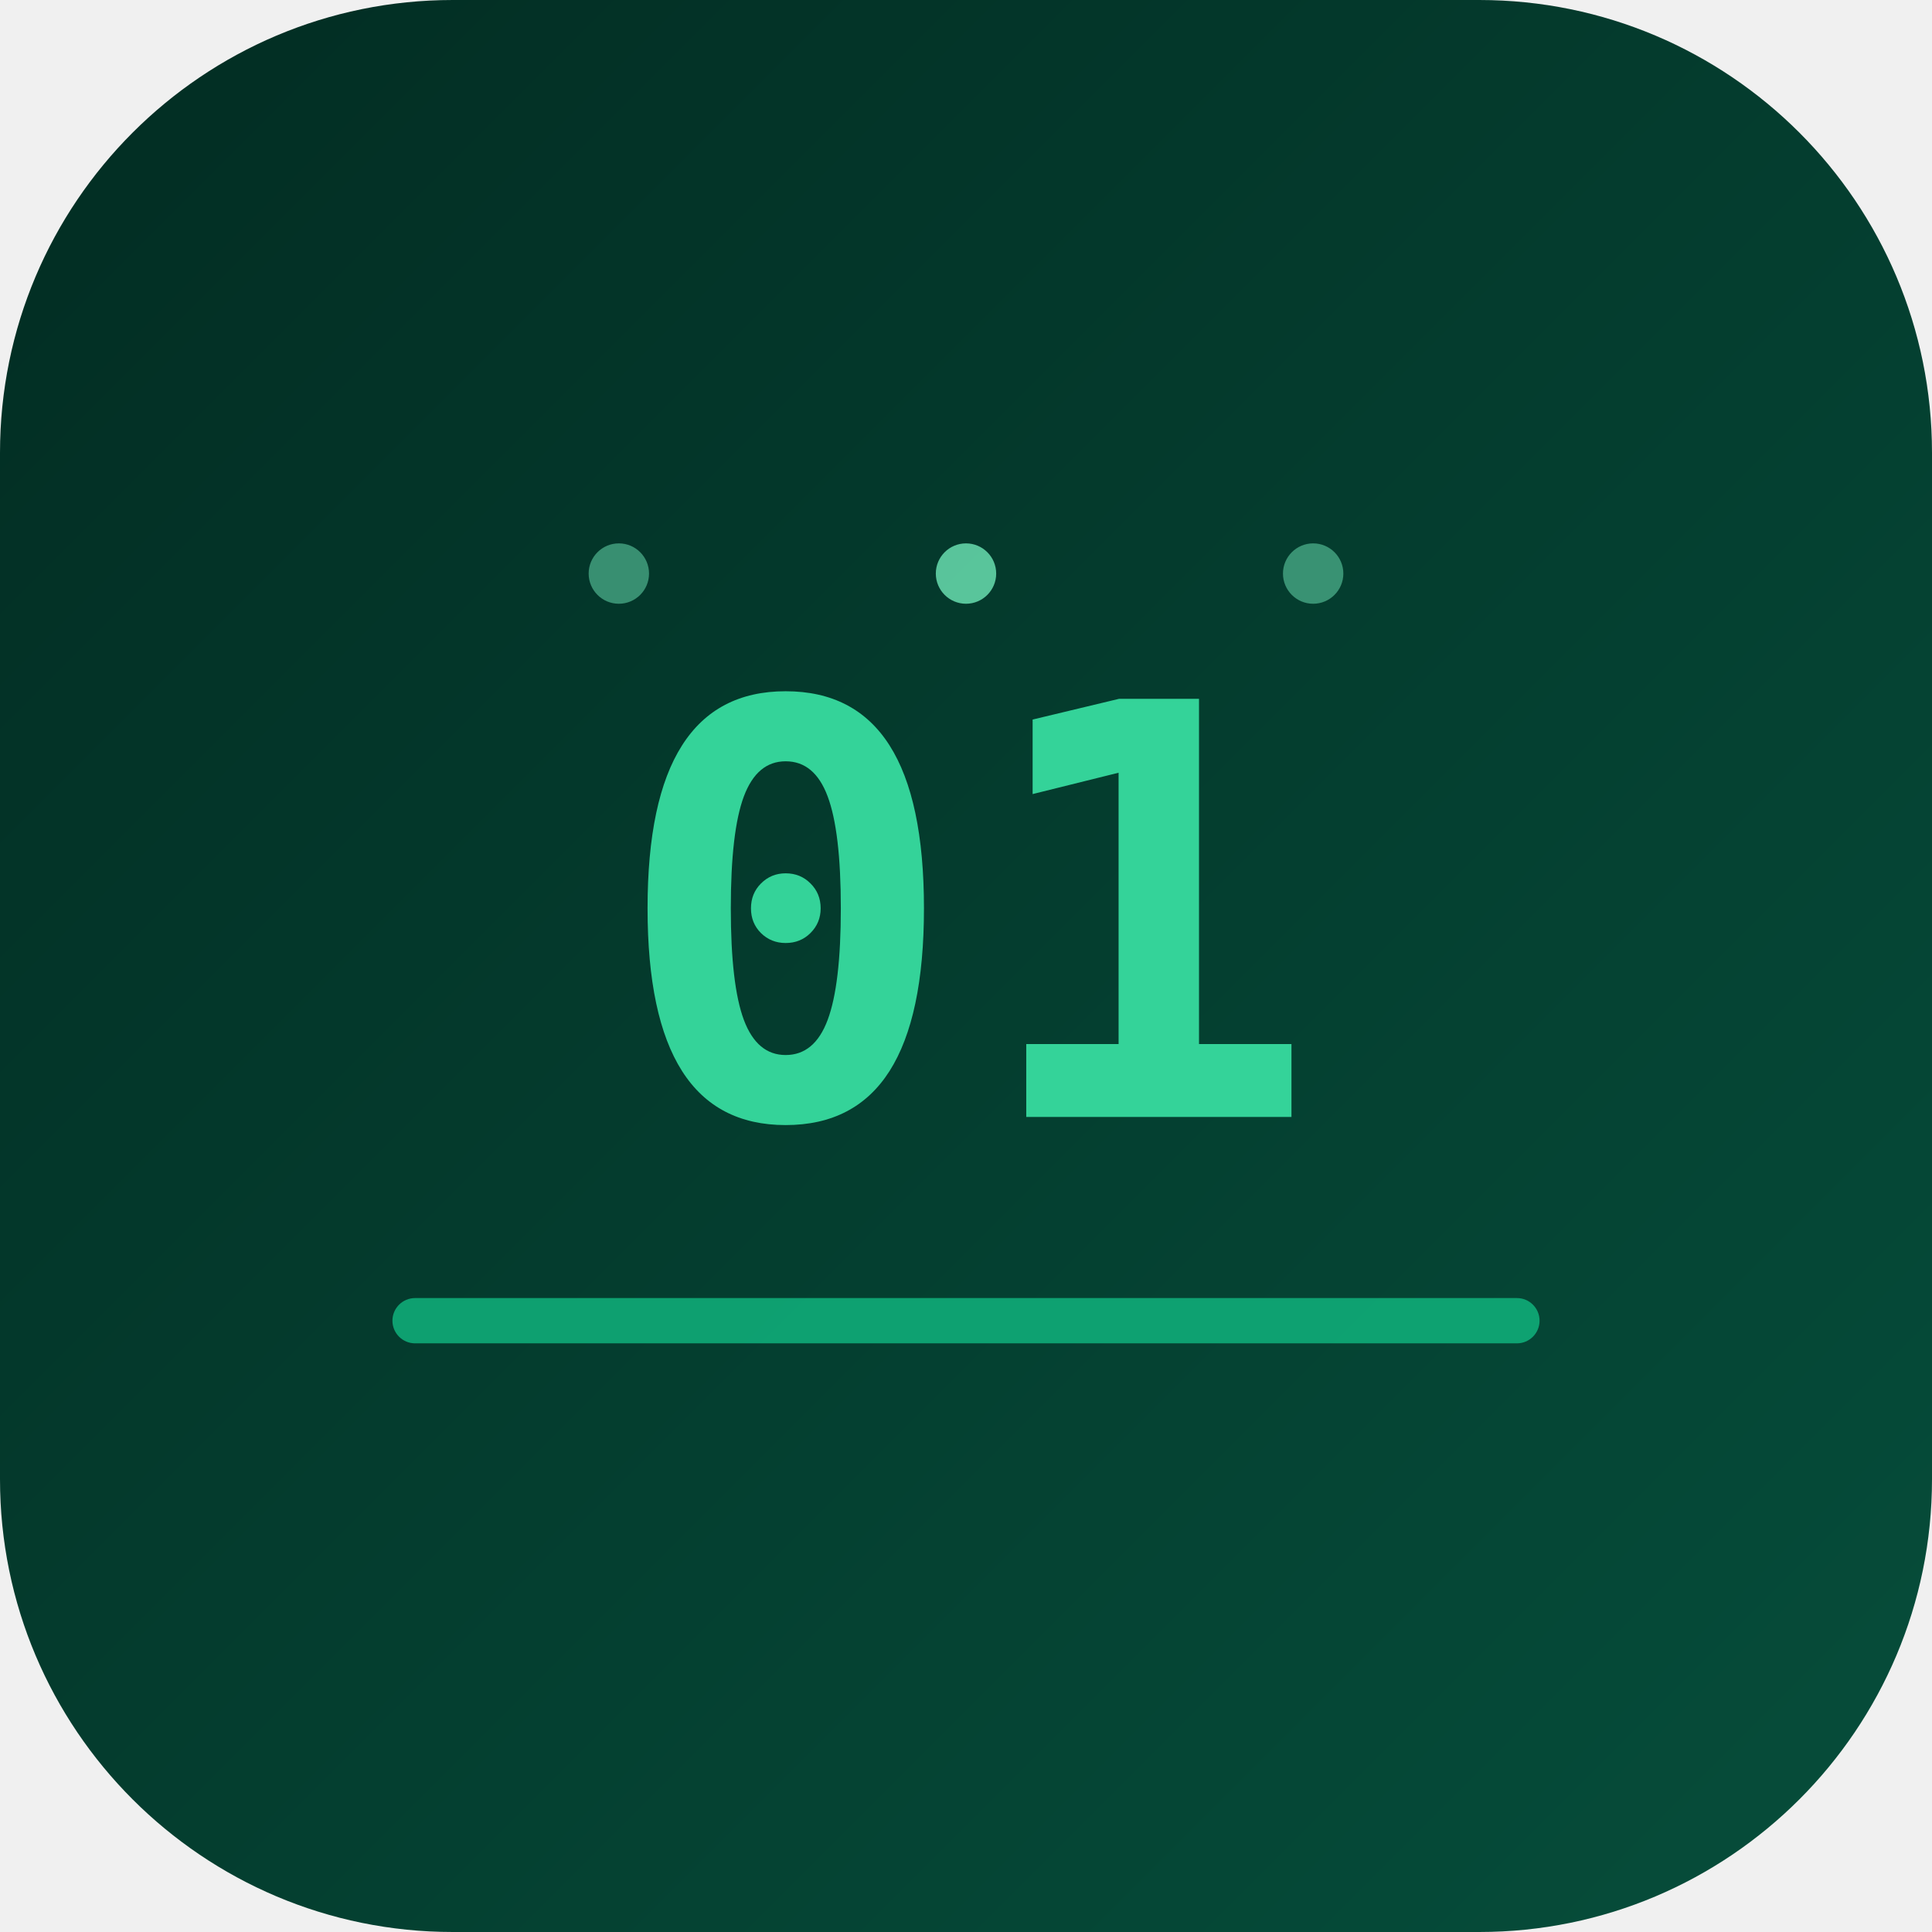
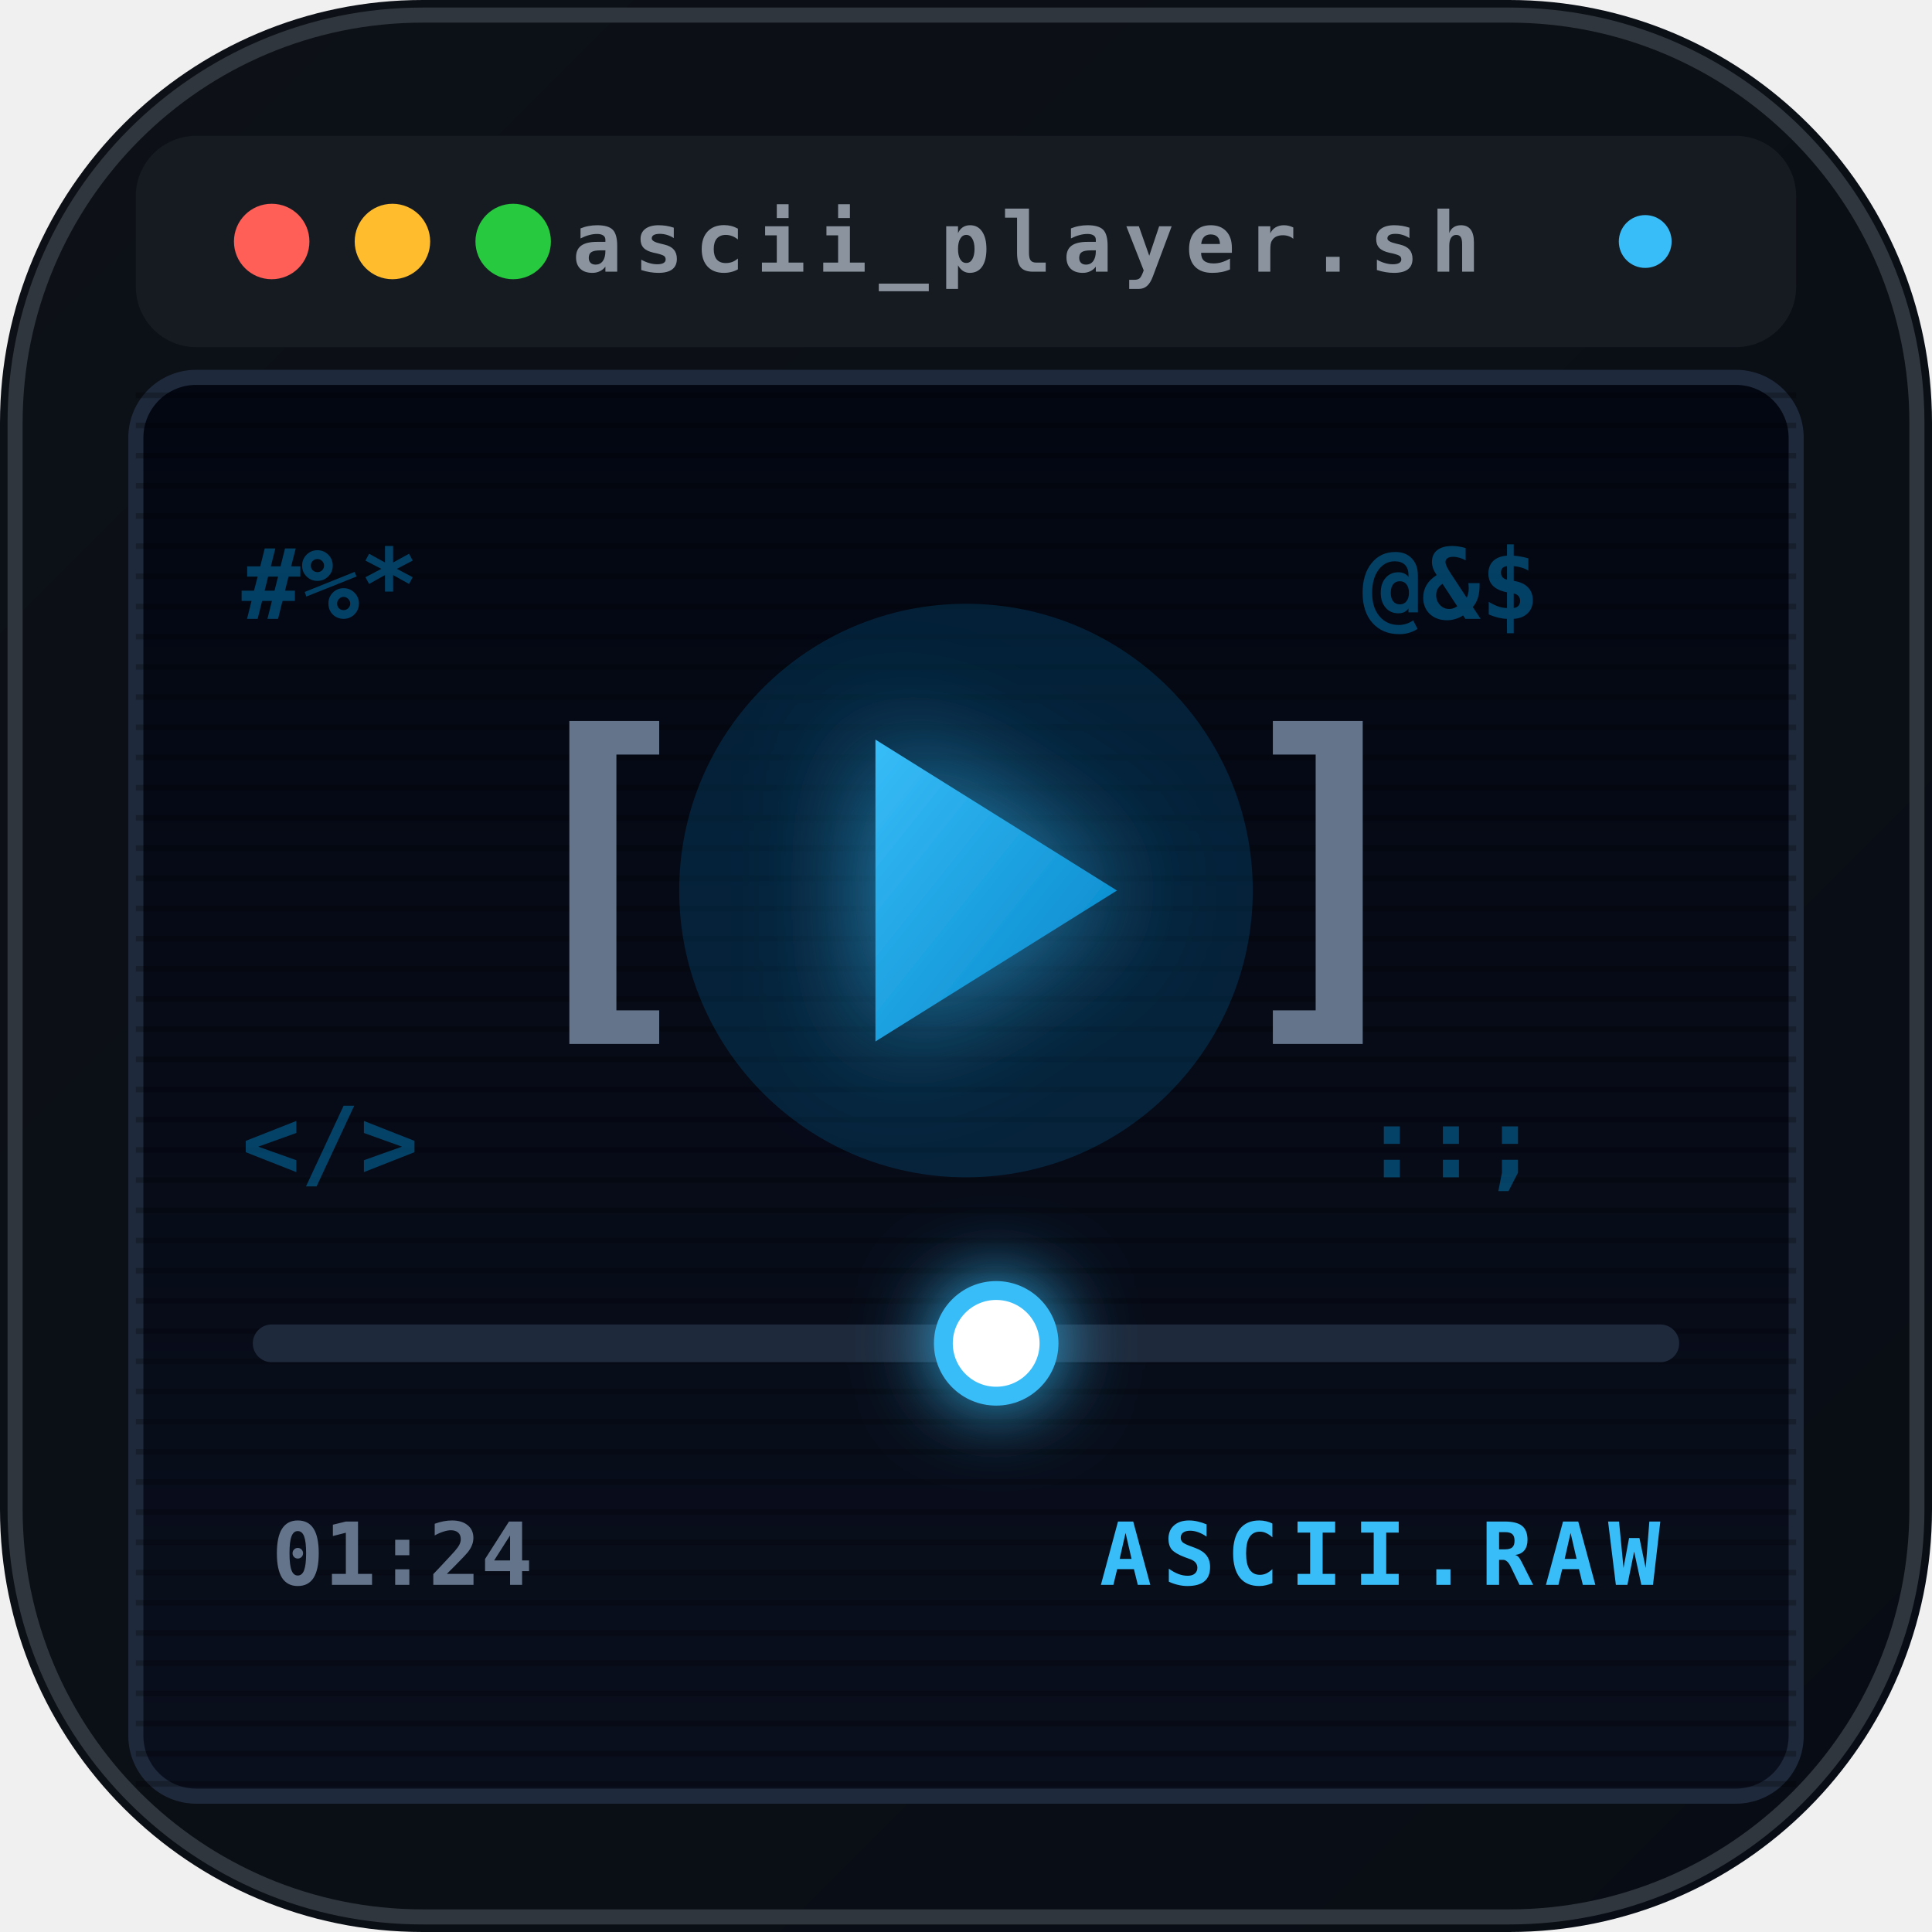
<svg xmlns="http://www.w3.org/2000/svg" viewBox="0 0 256 256" width="256" height="256">
  <defs>
    <clipPath id="squircle-ascii">
-       <rect x="0" y="0" width="256" height="256" rx="60" ry="60" />
+       <rect x="0" y="0" width="256" height="256" rx="56" ry="56" />
    </clipPath>
-     <linearGradient id="ascii-bg" x1="0%" y1="0%" x2="100%" y2="100%">
-       <stop offset="0%" stop-color="#022c22" />
-       <stop offset="100%" stop-color="#064e3b" />
+     <linearGradient id="terminal-bg" x1="0%" y1="0%" x2="100%" y2="100%">
+       <stop offset="0%" stop-color="#0d1117" />
+       <stop offset="100%" stop-color="#080c14" />
    </linearGradient>
+     <linearGradient id="viewport-bg" x1="0%" y1="0%" x2="0%" y2="100%">
+       <stop offset="0%" stop-color="#030712" />
+       <stop offset="100%" stop-color="#0a0f1d" />
+     </linearGradient>
+     <linearGradient id="cyan-glow" x1="0%" y1="0%" x2="100%" y2="100%">
+       <stop offset="0%" stop-color="#38bdf8" />
+       <stop offset="100%" stop-color="#0284c7" />
+     </linearGradient>
+     <pattern id="scanlines" width="100" height="4" patternUnits="userSpaceOnUse">
+       <line x1="0" y1="0" x2="100" y2="0" stroke="#000000" stroke-width="1.5" opacity="0.4" />
+     </pattern>
  </defs>
  <g clip-path="url(#squircle-ascii)">
-     <rect width="256" height="256" fill="url(#ascii-bg)" />
-     <text x="128" y="148" font-family="'JetBrains Mono', monospace" font-size="76" font-weight="900" fill="#34d399" text-anchor="middle" letter-spacing="2">01</text>
-     <rect x="52" y="172" width="152" height="6" rx="3" fill="#10b981" opacity="0.8" />
-     <circle cx="82" cy="76" r="4" fill="#6ee7b7" opacity="0.5" />
-     <circle cx="128" cy="76" r="4" fill="#6ee7b7" opacity="0.8" />
-     <circle cx="174" cy="76" r="4" fill="#6ee7b7" opacity="0.5" />
+     <rect width="256" height="256" fill="url(#terminal-bg)" />
+     <rect x="2" y="2" width="252" height="252" rx="54" fill="none" stroke="#30363d" stroke-width="2" />
+     <rect x="18" y="18" width="220" height="28" rx="8" fill="#161b22" />
+     <circle cx="36" cy="32" r="5" fill="#ff5f56" />
+     <circle cx="52" cy="32" r="5" fill="#ffbd2e" />
+     <circle cx="68" cy="32" r="5" fill="#27c93f" />
+     <text x="136" y="36" font-family="'JetBrains Mono', monospace" font-size="11" font-weight="700" fill="#8b949e" text-anchor="middle" letter-spacing="1.5">ascii_player.sh</text>
+     <circle cx="218" cy="32" r="3.5" fill="#38bdf8" />
+     <rect x="18" y="50" width="220" height="188" rx="8" fill="url(#viewport-bg)" stroke="#1e293b" stroke-width="2" />
+     <rect x="18" y="50" width="220" height="188" fill="url(#scanlines)" opacity="0.6" pointer-events="none" />
+     <g font-family="'JetBrains Mono', monospace" font-size="13" font-weight="600" fill="#0284c7" opacity="0.45">
+       <text x="32" y="82">#%*</text>
+       <text x="204" y="82" text-anchor="end">@&amp;$</text>
+       <text x="32" y="156">&lt;/&gt;</text>
+       <text x="204" y="156" text-anchor="end">::;</text>
+     </g>
+     <circle cx="128" cy="118" r="38" fill="#0284c7" opacity="0.2" />
+     <text x="80" y="132" font-family="'JetBrains Mono', monospace" font-size="48" font-weight="800" fill="#64748b" text-anchor="middle">[</text>
+     <polygon points="116,98 116,138 148,118" fill="url(#cyan-glow)" filter="drop-shadow(0 0 8px rgba(56,189,248,0.7))" />
+     <text x="176" y="132" font-family="'JetBrains Mono', monospace" font-size="48" font-weight="800" fill="#64748b" text-anchor="middle">]</text>
+     <line x1="36" y1="178" x2="220" y2="178" stroke="#1e293b" stroke-width="5" stroke-linecap="round" />
+     <line x1="36" y1="178" x2="132" y2="178" stroke="url(#cyan-glow)" stroke-width="5" stroke-linecap="round" />
+     <circle cx="132" cy="178" r="7" fill="#ffffff" stroke="#38bdf8" stroke-width="2.5" filter="drop-shadow(0 0 5px #38bdf8)" />
+     <text x="36" y="210" font-family="'JetBrains Mono', monospace" font-size="11.5" font-weight="700" fill="#64748b">01:24</text>
+     <text x="220" y="210" font-family="'JetBrains Mono', monospace" font-size="11.5" font-weight="800" fill="#38bdf8" text-anchor="end" letter-spacing="1.5">ASCII.RAW</text>
  </g>
</svg>
